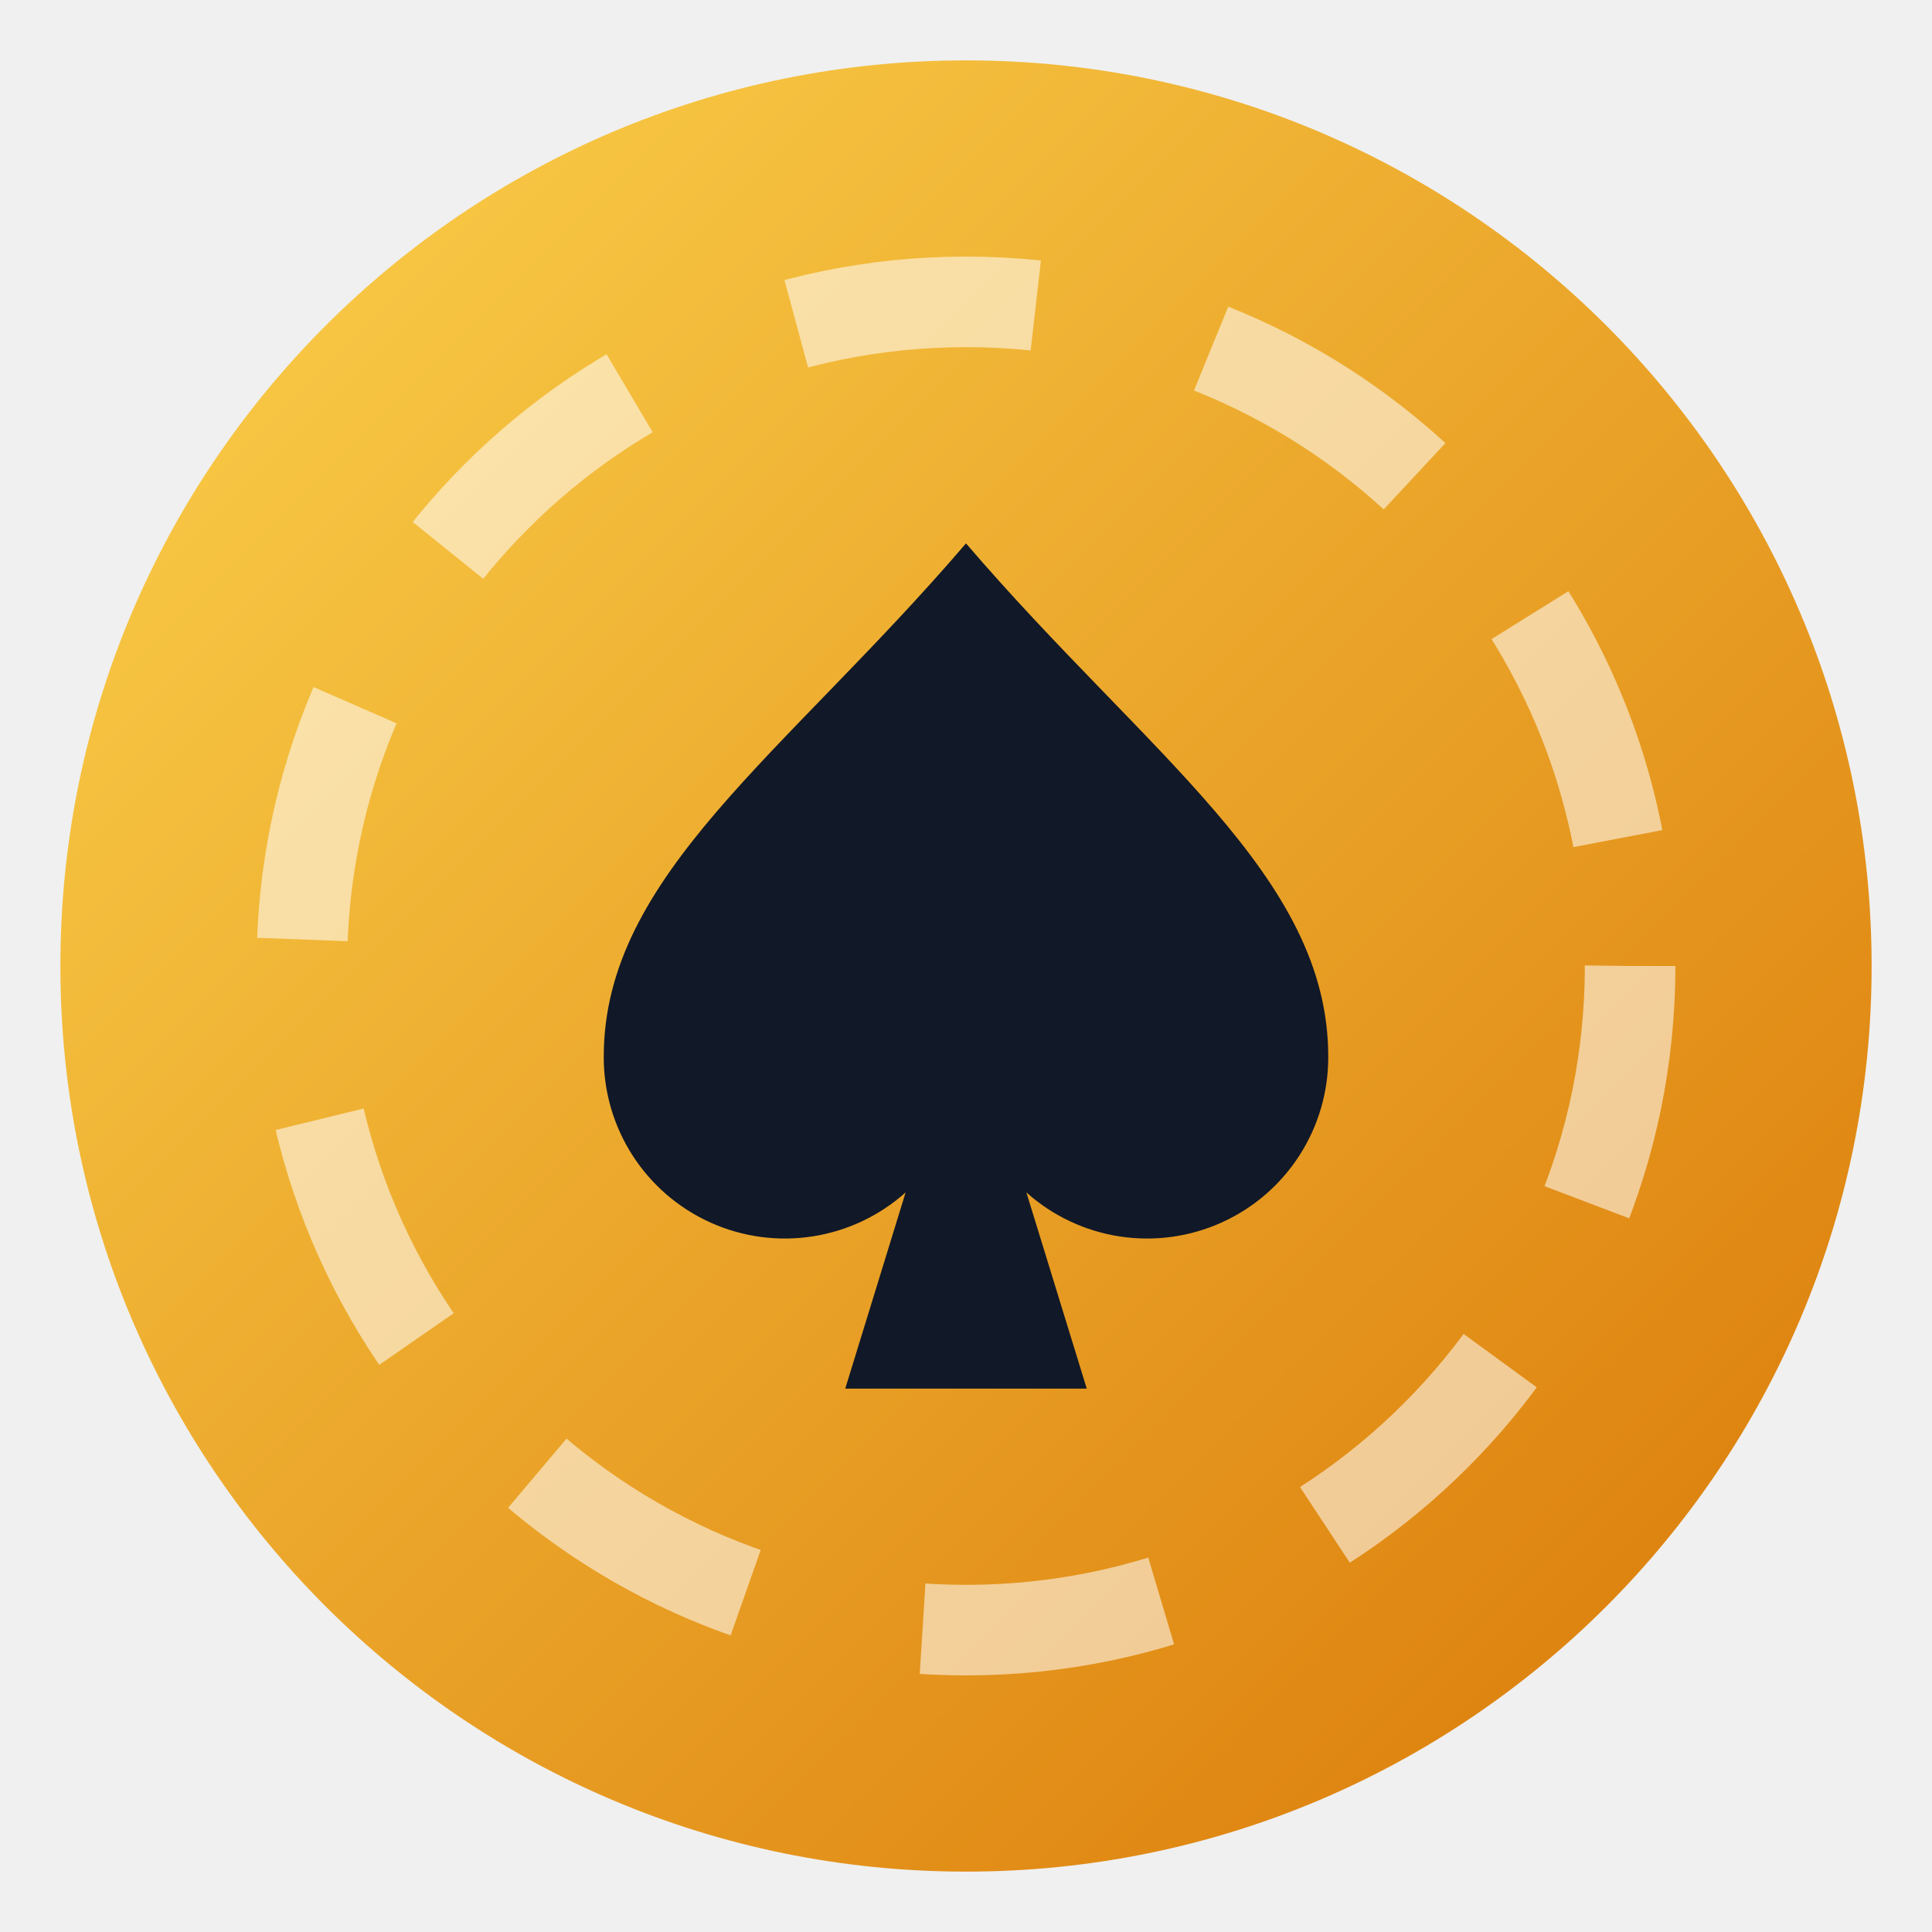
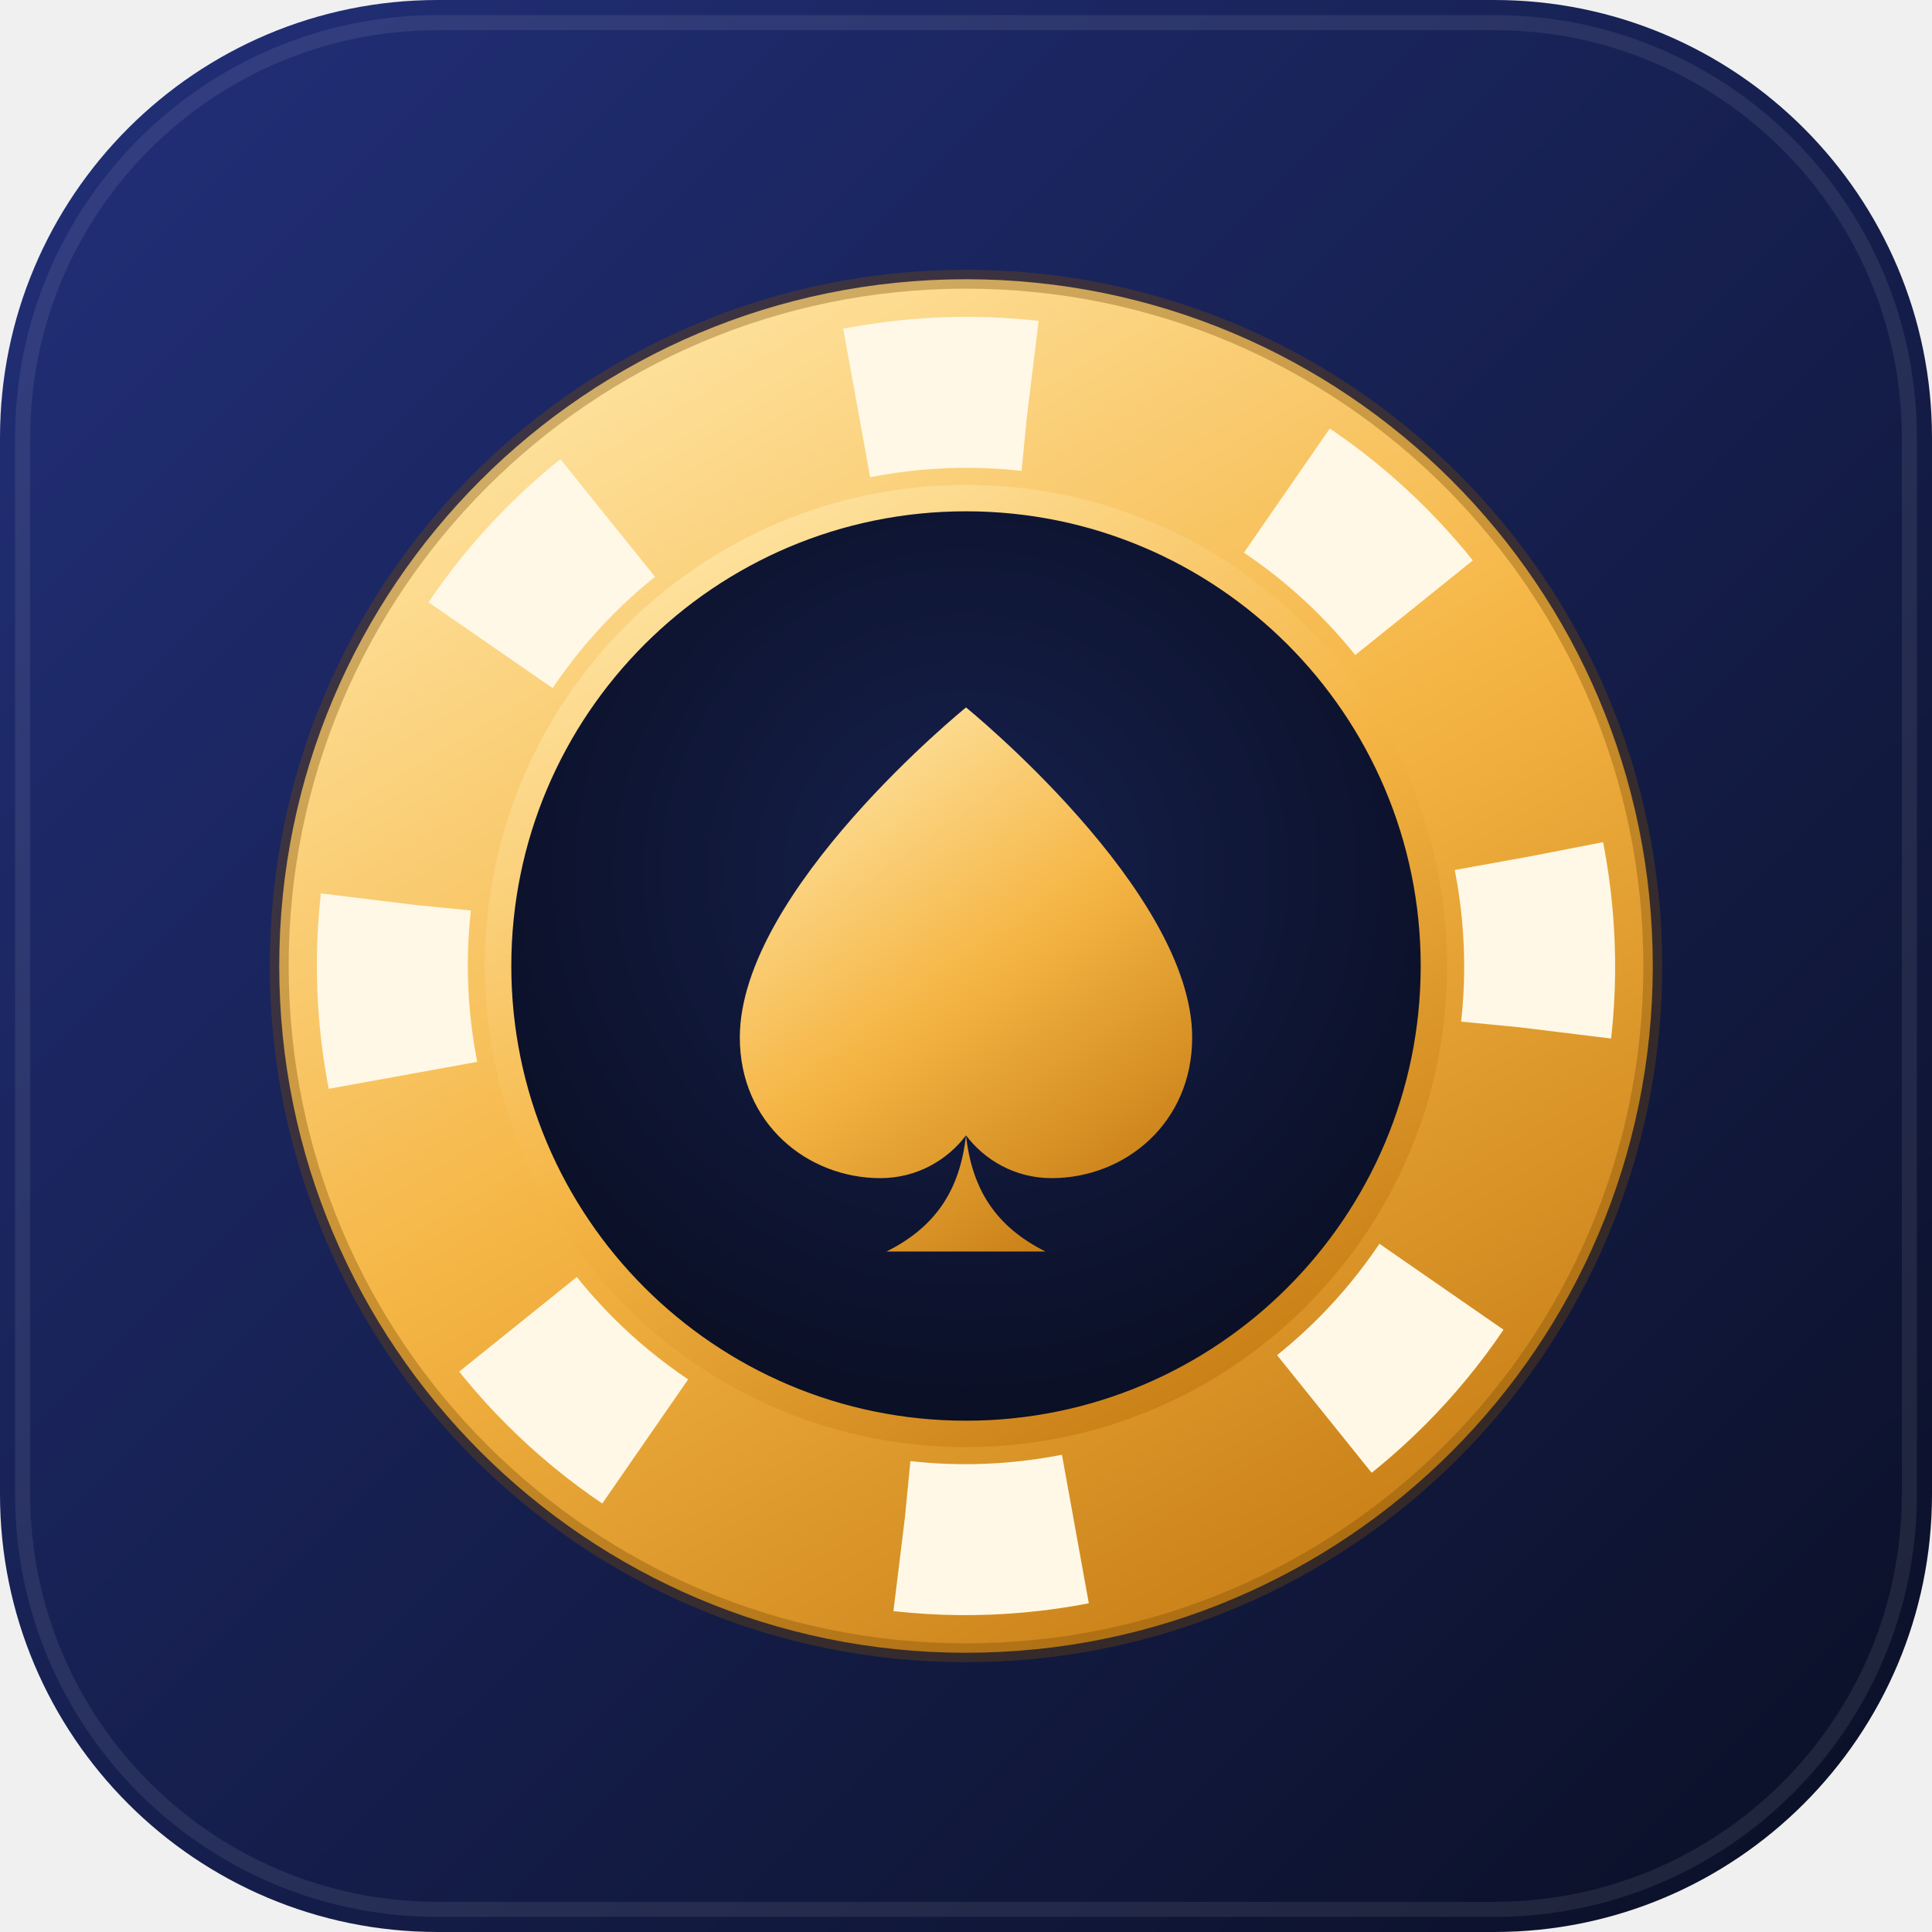
- <svg xmlns="http://www.w3.org/2000/svg" viewBox="0 0 64 64">
+ <svg xmlns="http://www.w3.org/2000/svg" viewBox="0 0 512 512">
  <defs>
-     <linearGradient id="g" x1="0" y1="0" x2="1" y2="1">
-       <stop offset="0" stop-color="#fcd34d" />
-       <stop offset="1" stop-color="#d97706" />
+     <linearGradient id="bg" x1="0" y1="0" x2="1" y2="1">
+       <stop offset="0" stop-color="#22307a" />
+       <stop offset="1" stop-color="#0a0f24" />
    </linearGradient>
+     <linearGradient id="gold" x1="0.2" y1="0" x2="0.8" y2="1">
+       <stop offset="0" stop-color="#ffe7a8" />
+       <stop offset="0.5" stop-color="#f5b544" />
+       <stop offset="1" stop-color="#c47a12" />
+     </linearGradient>
+     <radialGradient id="felt" cx="0.5" cy="0.4" r="0.6">
+       <stop offset="0" stop-color="#16204d" />
+       <stop offset="1" stop-color="#0a0f24" />
+     </radialGradient>
  </defs>
-   <circle cx="32" cy="32" r="30" fill="url(#g)" />
-   <circle cx="32" cy="32" r="22" fill="none" stroke="#fff" stroke-opacity=".55" stroke-width="3" stroke-dasharray="8 6" />
-   <path d="M32 18c6 7 12 11 12 17a6 6 0 0 1-10 4.5l2 6.5h-8l2-6.5A6 6 0 0 1 20 35c0-6 6-10 12-17z" fill="#111827" />
+   <rect width="512" height="512" rx="116" fill="url(#bg)" />
+   <rect x="6" y="6" width="500" height="500" rx="110" fill="none" stroke="#ffffff" stroke-opacity="0.08" stroke-width="4" />
+   <circle cx="256" cy="256" r="182" fill="url(#gold)" />
+   <circle cx="256" cy="256" r="152" fill="none" stroke="#fff8e6" stroke-width="40" stroke-dasharray="46 73.4" transform="rotate(-11 256 256)" />
+   <circle cx="256" cy="256" r="182" fill="none" stroke="#7a4a08" stroke-opacity="0.35" stroke-width="5" />
+   <circle cx="256" cy="256" r="124" fill="url(#felt)" />
+   <circle cx="256" cy="256" r="124" fill="none" stroke="url(#gold)" stroke-width="7" />
+   <path transform="translate(256 262) scale(1.62) translate(-50 -52)" fill="url(#gold)" d="M50 6C50 6 13 36 13 60c0 14 11 23 23 23 6 0 11-3 14-7-1 9-5 15-13 19h26c-8-4-12-10-13-19 3 4 8 7 14 7 12 0 23-9 23-23C87 36 50 6 50 6z" />
</svg>
